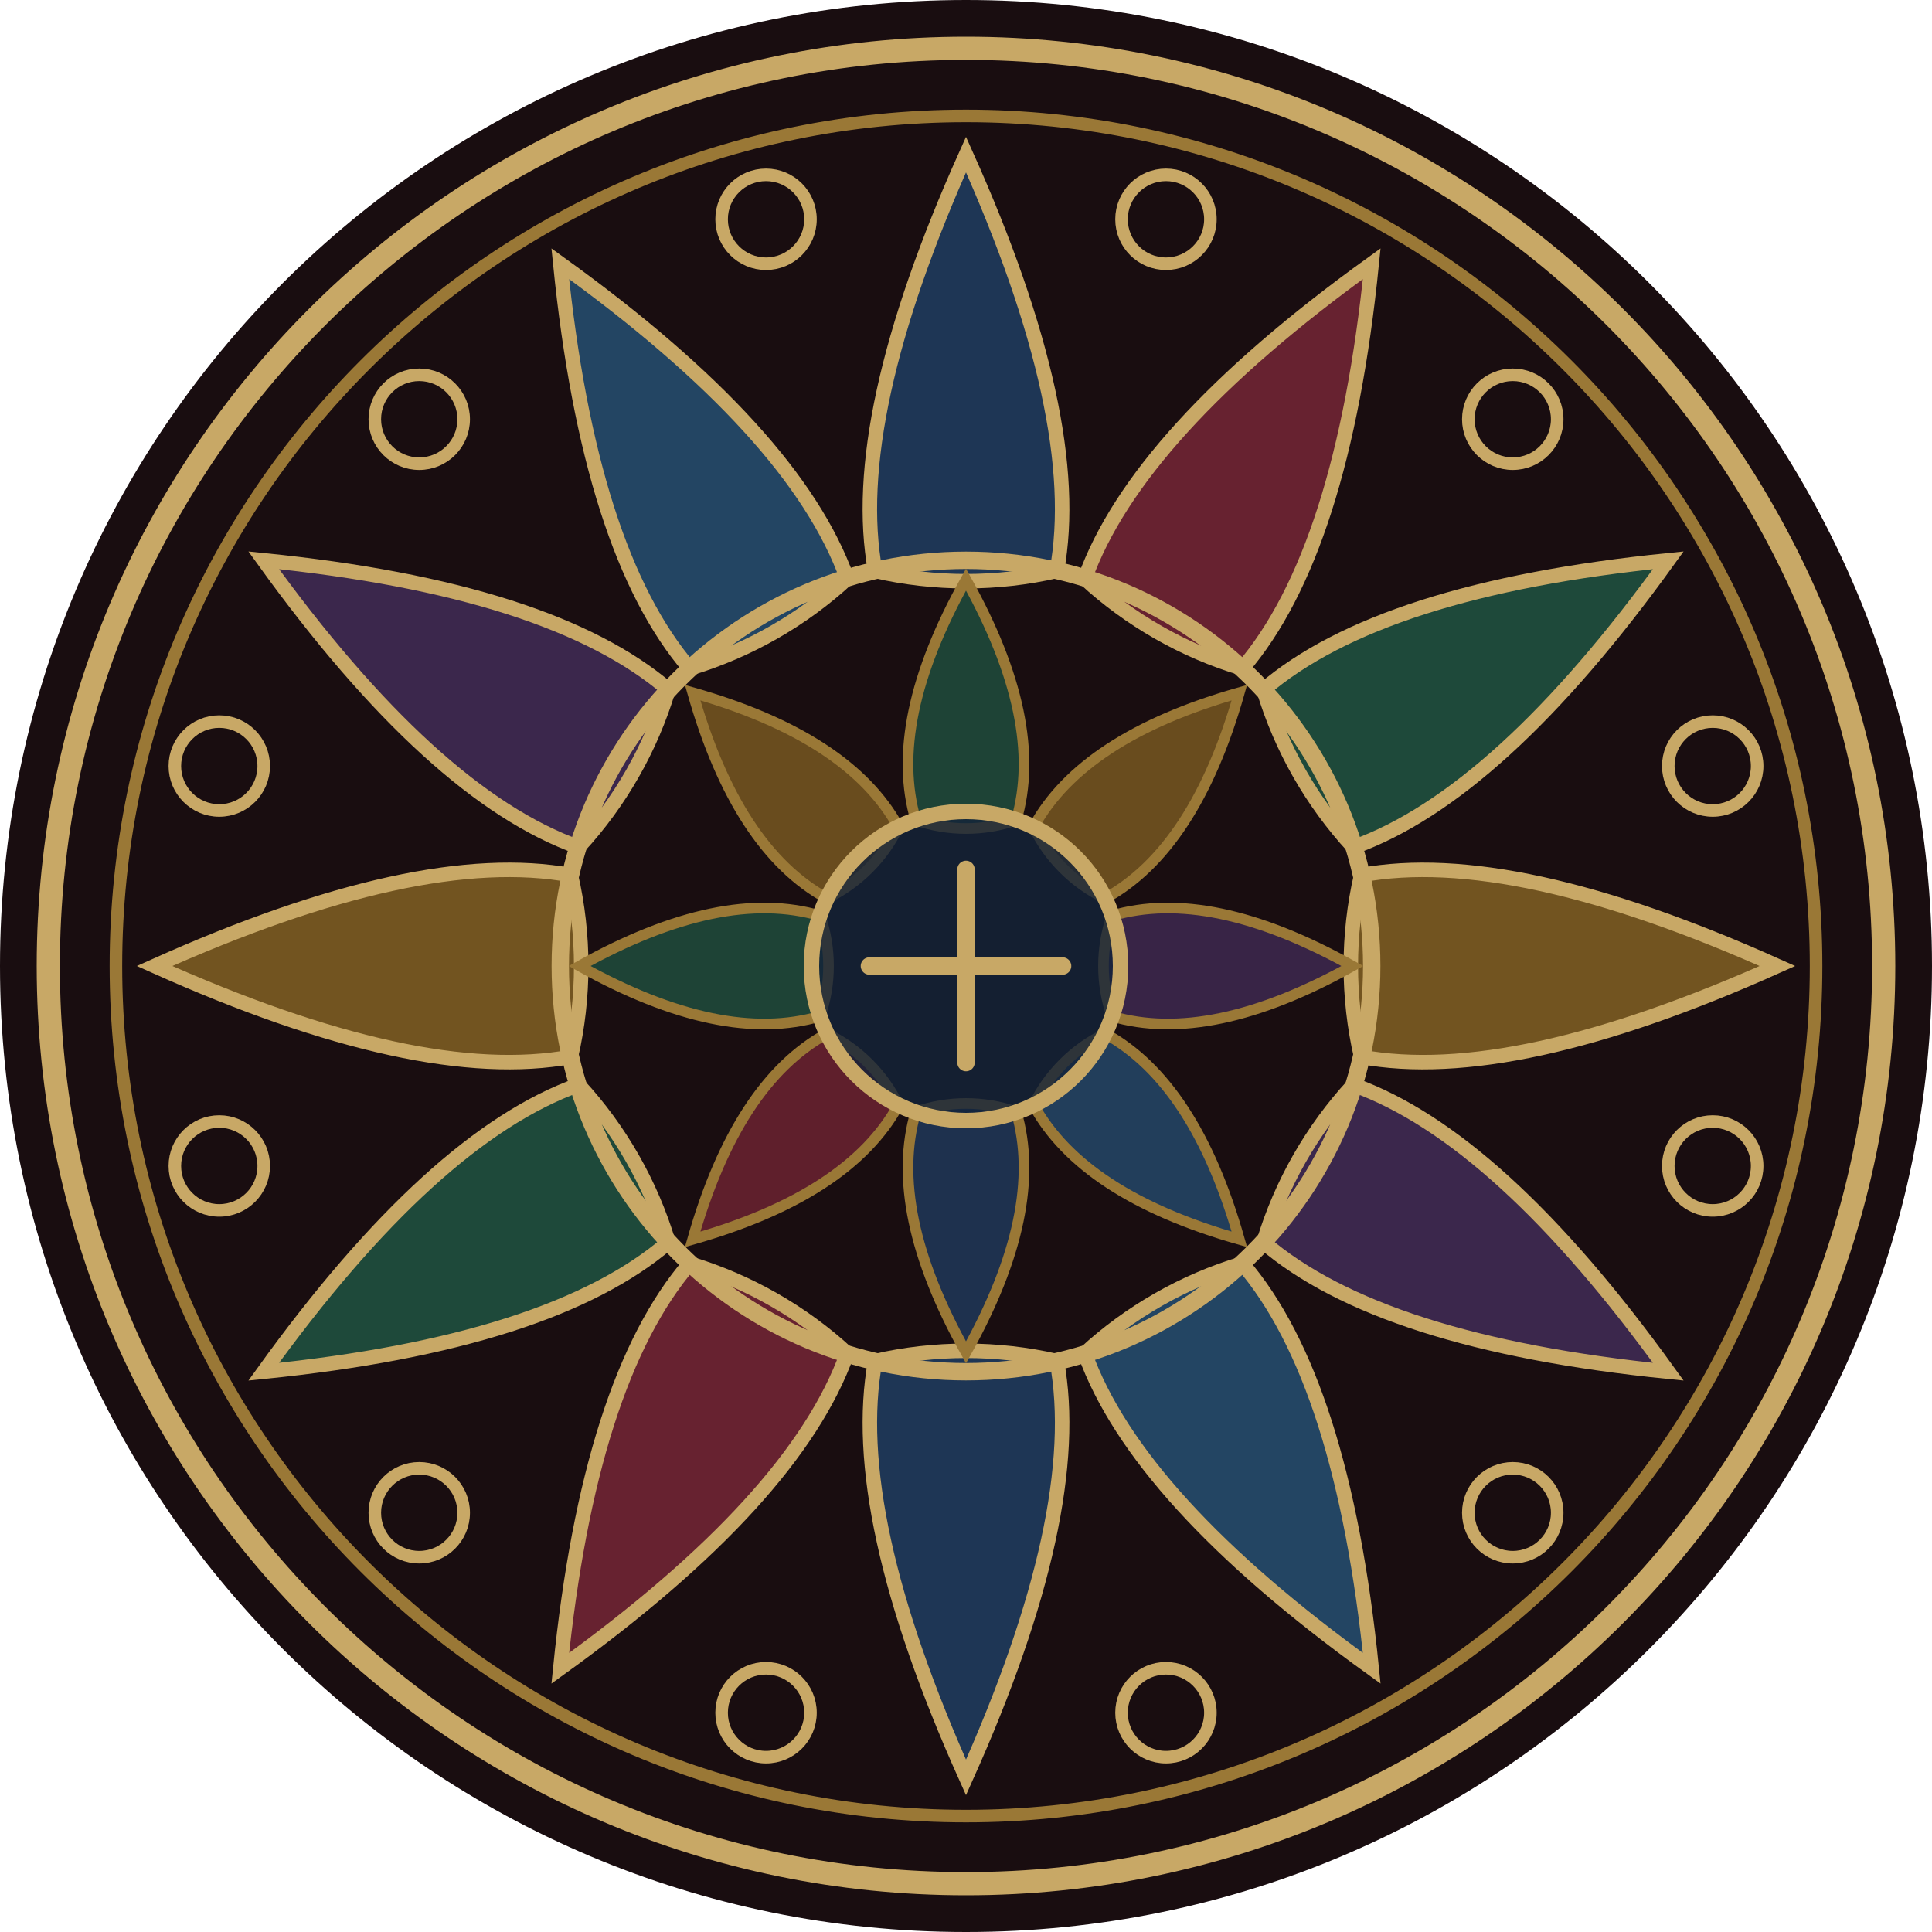
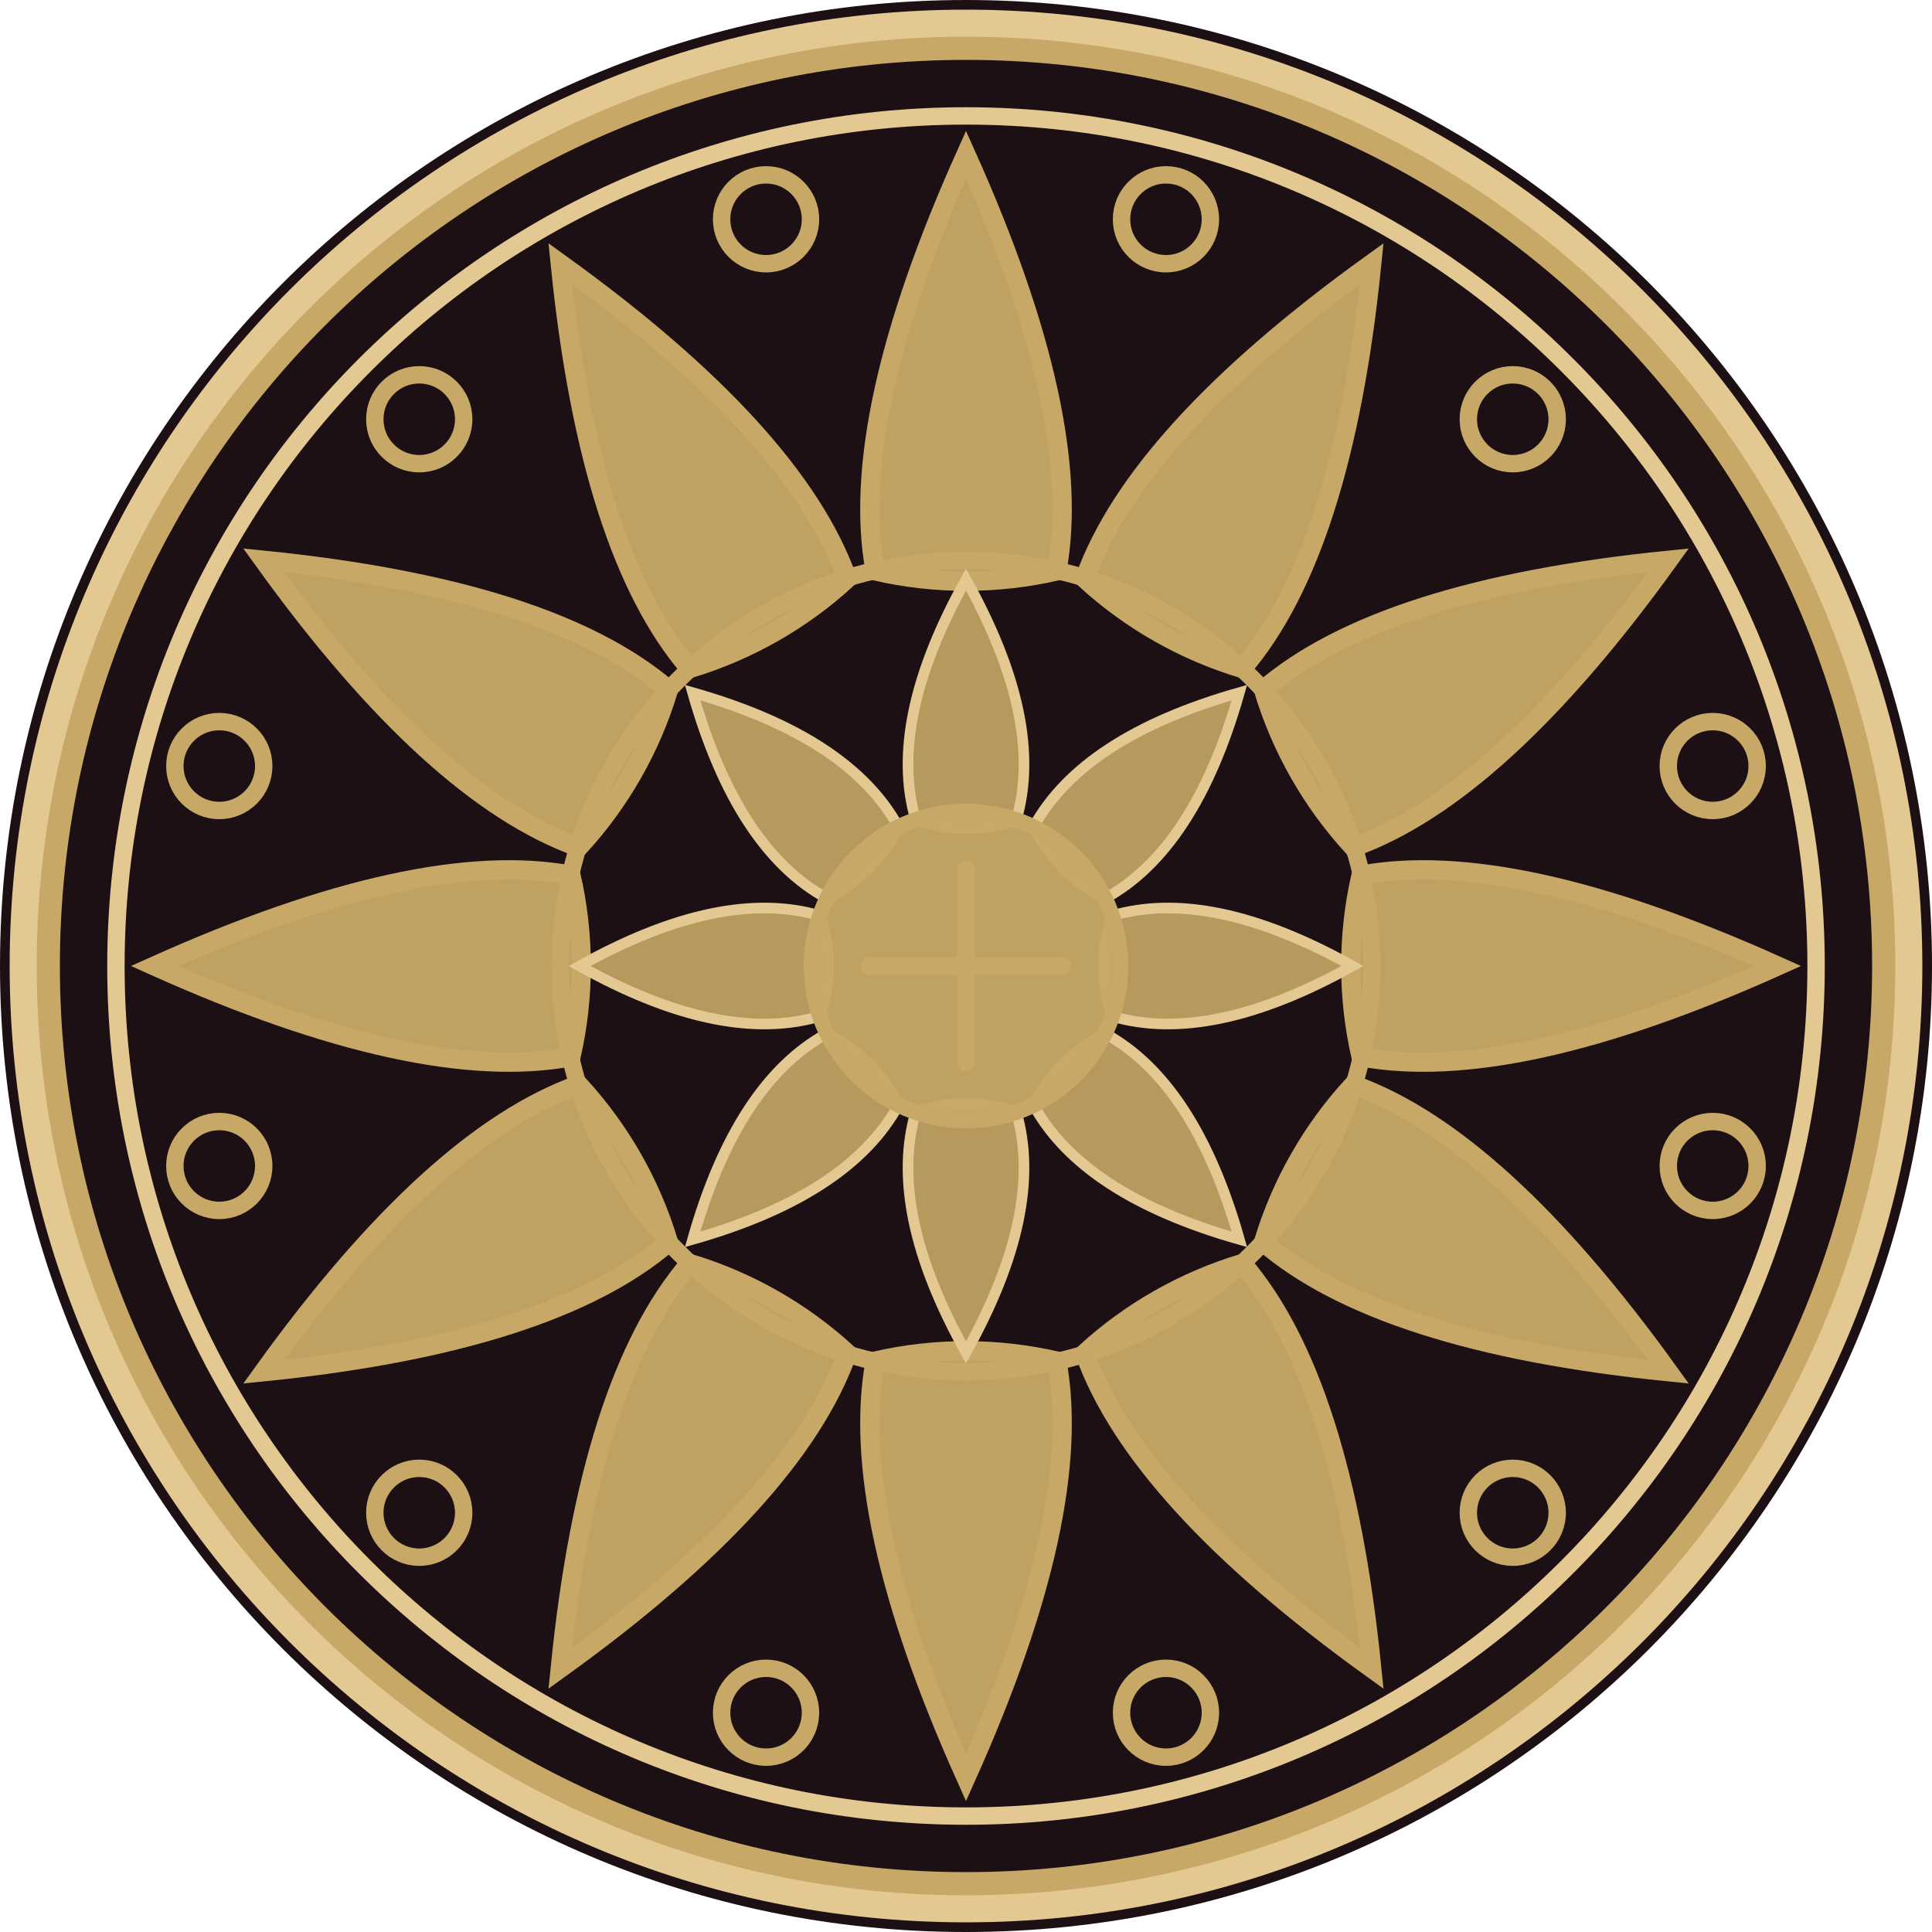
<svg xmlns="http://www.w3.org/2000/svg" viewBox="0 0 200 200">
-   <circle cx="100" cy="100" r="100" fill="#190d10" />
+   <circle cx="100" cy="100" r="100" fill="#1c1014" />
+   <circle cx="100" cy="100" r="97" fill="none" stroke="#e3c891" stroke-width="4" />
  <circle cx="100" cy="100" r="95" fill="none" stroke="#c8a866" stroke-width="2.4" />
-   <circle cx="100" cy="100" r="88" fill="none" stroke="#9a7836" stroke-width="1.3" />
-   <path d="M90.6,59.1 Q87.7,43.4 100.0,16.0 Q112.3,43.4 109.4,59.1 A42.0,42.0 0 0 1 90.6,59.1 Z" fill="#1f3a5c" fill-opacity="0.92" stroke="#c8a866" stroke-width="1.5" />
-   <path d="M112.3,59.9 Q117.7,44.8 142.0,27.3 Q139.0,57.1 128.6,69.2 A42.0,42.0 0 0 1 112.3,59.9 Z" fill="#6e2433" fill-opacity="0.92" stroke="#c8a866" stroke-width="1.5" />
-   <path d="M130.8,71.4 Q142.9,61.0 172.7,58.0 Q155.2,82.3 140.1,87.7 A42.0,42.0 0 0 1 130.8,71.4 Z" fill="#1f4f3e" fill-opacity="0.92" stroke="#c8a866" stroke-width="1.5" />
-   <path d="M140.9,90.6 Q156.6,87.7 184.0,100.0 Q156.6,112.3 140.9,109.4 A42.0,42.0 0 0 1 140.9,90.6 Z" fill="#7a5a22" fill-opacity="0.92" stroke="#c8a866" stroke-width="1.5" />
-   <path d="M140.1,112.3 Q155.2,117.7 172.7,142.0 Q142.9,139.0 130.8,128.6 A42.0,42.0 0 0 1 140.1,112.3 Z" fill="#3e2a52" fill-opacity="0.92" stroke="#c8a866" stroke-width="1.5" />
-   <path d="M128.6,130.8 Q139.0,142.9 142.0,172.7 Q117.7,155.2 112.3,140.1 A42.0,42.0 0 0 1 128.6,130.8 Z" fill="#244a6b" fill-opacity="0.92" stroke="#c8a866" stroke-width="1.5" />
-   <path d="M109.4,140.9 Q112.3,156.6 100.0,184.0 Q87.7,156.6 90.6,140.9 A42.0,42.0 0 0 1 109.4,140.9 Z" fill="#1f3a5c" fill-opacity="0.92" stroke="#c8a866" stroke-width="1.5" />
-   <path d="M87.7,140.1 Q82.3,155.2 58.0,172.7 Q61.0,142.9 71.4,130.8 A42.0,42.0 0 0 1 87.7,140.1 Z" fill="#6e2433" fill-opacity="0.92" stroke="#c8a866" stroke-width="1.5" />
-   <path d="M69.2,128.6 Q57.1,139.0 27.3,142.0 Q44.8,117.7 59.9,112.3 A42.0,42.0 0 0 1 69.2,128.6 Z" fill="#1f4f3e" fill-opacity="0.92" stroke="#c8a866" stroke-width="1.5" />
-   <path d="M59.1,109.4 Q43.4,112.3 16.0,100.0 Q43.4,87.7 59.1,90.6 A42.0,42.0 0 0 1 59.1,109.4 Z" fill="#7a5a22" fill-opacity="0.92" stroke="#c8a866" stroke-width="1.5" />
-   <path d="M59.9,87.7 Q44.8,82.3 27.3,58.0 Q57.1,61.0 69.2,71.4 A42.0,42.0 0 0 1 59.9,87.7 Z" fill="#3e2a52" fill-opacity="0.92" stroke="#c8a866" stroke-width="1.5" />
-   <path d="M71.4,69.2 Q61.0,57.1 58.0,27.3 Q82.3,44.8 87.7,59.9 A42.0,42.0 0 0 1 71.4,69.2 Z" fill="#244a6b" fill-opacity="0.92" stroke="#c8a866" stroke-width="1.5" />
-   <circle cx="120.7" cy="22.7" r="4.6" fill="none" stroke="#c8a866" stroke-width="1.3" />
-   <circle cx="156.6" cy="43.4" r="4.6" fill="none" stroke="#c8a866" stroke-width="1.3" />
-   <circle cx="177.3" cy="79.3" r="4.6" fill="none" stroke="#c8a866" stroke-width="1.3" />
-   <circle cx="177.3" cy="120.7" r="4.6" fill="none" stroke="#c8a866" stroke-width="1.3" />
-   <circle cx="156.6" cy="156.6" r="4.6" fill="none" stroke="#c8a866" stroke-width="1.3" />
-   <circle cx="120.7" cy="177.3" r="4.6" fill="none" stroke="#c8a866" stroke-width="1.3" />
-   <circle cx="79.3" cy="177.3" r="4.6" fill="none" stroke="#c8a866" stroke-width="1.3" />
-   <circle cx="43.4" cy="156.6" r="4.6" fill="none" stroke="#c8a866" stroke-width="1.3" />
-   <circle cx="22.7" cy="120.7" r="4.6" fill="none" stroke="#c8a866" stroke-width="1.3" />
-   <circle cx="22.7" cy="79.3" r="4.6" fill="none" stroke="#c8a866" stroke-width="1.3" />
-   <circle cx="43.4" cy="43.4" r="4.6" fill="none" stroke="#c8a866" stroke-width="1.3" />
-   <circle cx="79.3" cy="22.7" r="4.6" fill="none" stroke="#c8a866" stroke-width="1.3" />
+   <circle cx="100" cy="100" r="88" fill="none" stroke="#e3c891" stroke-width="1.8" />
+   <path d="M90.6,59.1 Q87.7,43.4 100.0,16.0 Q112.3,43.4 109.4,59.1 A42.0,42.0 0 0 1 90.6,59.1 Z" fill="#c8a866" fill-opacity="0.95" stroke="#c8a866" stroke-width="2" />
+   <path d="M112.3,59.9 Q117.7,44.8 142.0,27.3 Q139.0,57.1 128.6,69.2 A42.0,42.0 0 0 1 112.3,59.9 Z" fill="#c8a866" fill-opacity="0.95" stroke="#c8a866" stroke-width="2" />
+   <path d="M130.8,71.4 Q142.9,61.0 172.7,58.0 Q155.2,82.3 140.1,87.7 A42.0,42.0 0 0 1 130.8,71.4 Z" fill="#c8a866" fill-opacity="0.95" stroke="#c8a866" stroke-width="2" />
+   <path d="M140.9,90.6 Q156.6,87.7 184.0,100.0 Q156.6,112.3 140.9,109.4 A42.0,42.0 0 0 1 140.9,90.6 Z" fill="#c8a866" fill-opacity="0.95" stroke="#c8a866" stroke-width="2" />
+   <path d="M140.1,112.3 Q155.2,117.7 172.7,142.0 Q142.9,139.0 130.8,128.6 A42.0,42.0 0 0 1 140.1,112.3 Z" fill="#c8a866" fill-opacity="0.95" stroke="#c8a866" stroke-width="2" />
+   <path d="M128.6,130.8 Q139.0,142.9 142.0,172.7 Q117.7,155.2 112.3,140.1 A42.0,42.0 0 0 1 128.6,130.8 Z" fill="#c8a866" fill-opacity="0.95" stroke="#c8a866" stroke-width="2" />
+   <path d="M109.4,140.9 Q112.3,156.6 100.0,184.0 Q87.7,156.6 90.6,140.9 A42.0,42.0 0 0 1 109.4,140.9 Z" fill="#c8a866" fill-opacity="0.95" stroke="#c8a866" stroke-width="2" />
+   <path d="M87.7,140.1 Q82.3,155.2 58.0,172.7 Q61.0,142.9 71.4,130.8 A42.0,42.0 0 0 1 87.7,140.1 Z" fill="#c8a866" fill-opacity="0.95" stroke="#c8a866" stroke-width="2" />
+   <path d="M69.2,128.6 Q57.1,139.0 27.3,142.0 Q44.8,117.7 59.9,112.3 A42.0,42.0 0 0 1 69.2,128.6 Z" fill="#c8a866" fill-opacity="0.95" stroke="#c8a866" stroke-width="2" />
+   <path d="M59.1,109.4 Q43.4,112.3 16.0,100.0 Q43.4,87.7 59.1,90.6 A42.0,42.0 0 0 1 59.1,109.4 Z" fill="#c8a866" fill-opacity="0.95" stroke="#c8a866" stroke-width="2" />
+   <path d="M59.9,87.7 Q44.8,82.3 27.3,58.0 Q57.1,61.0 69.2,71.4 A42.0,42.0 0 0 1 59.9,87.7 Z" fill="#c8a866" fill-opacity="0.95" stroke="#c8a866" stroke-width="2" />
+   <path d="M71.4,69.2 Q61.0,57.1 58.0,27.3 Q82.3,44.8 87.7,59.9 A42.0,42.0 0 0 1 71.4,69.2 Z" fill="#c8a866" fill-opacity="0.95" stroke="#c8a866" stroke-width="2" />
+   <circle cx="120.7" cy="22.7" r="4.6" fill="none" stroke="#c8a866" stroke-width="1.8" />
+   <circle cx="156.6" cy="43.4" r="4.6" fill="none" stroke="#c8a866" stroke-width="1.8" />
+   <circle cx="177.3" cy="79.3" r="4.6" fill="none" stroke="#c8a866" stroke-width="1.8" />
+   <circle cx="177.3" cy="120.7" r="4.6" fill="none" stroke="#c8a866" stroke-width="1.8" />
+   <circle cx="156.6" cy="156.6" r="4.6" fill="none" stroke="#c8a866" stroke-width="1.8" />
+   <circle cx="120.7" cy="177.3" r="4.6" fill="none" stroke="#c8a866" stroke-width="1.8" />
+   <circle cx="79.3" cy="177.3" r="4.6" fill="none" stroke="#c8a866" stroke-width="1.8" />
+   <circle cx="43.4" cy="156.6" r="4.6" fill="none" stroke="#c8a866" stroke-width="1.8" />
+   <circle cx="22.7" cy="120.7" r="4.6" fill="none" stroke="#c8a866" stroke-width="1.8" />
+   <circle cx="22.7" cy="79.3" r="4.6" fill="none" stroke="#c8a866" stroke-width="1.8" />
+   <circle cx="43.4" cy="43.4" r="4.6" fill="none" stroke="#c8a866" stroke-width="1.8" />
+   <circle cx="79.3" cy="22.7" r="4.6" fill="none" stroke="#c8a866" stroke-width="1.8" />
  <circle cx="100" cy="100" r="42" fill="none" stroke="#c8a866" stroke-width="1.8" />
-   <path d="M94.8,84.9 Q91.8,74.7 100.0,60.0 Q108.2,74.7 105.2,84.9 A16.0,16.0 0 0 1 94.8,84.9 Z" fill="#1f4f3e" fill-opacity="0.82" stroke="#9a7836" stroke-width="1.1" />
-   <path d="M107.0,85.6 Q112.1,76.3 128.3,71.7 Q123.7,87.9 114.4,93.0 A16.0,16.0 0 0 1 107.0,85.6 Z" fill="#7a5a22" fill-opacity="0.82" stroke="#9a7836" stroke-width="1.1" />
-   <path d="M115.1,94.8 Q125.3,91.8 140.0,100.0 Q125.3,108.2 115.1,105.2 A16.0,16.0 0 0 1 115.1,94.8 Z" fill="#3e2a52" fill-opacity="0.82" stroke="#9a7836" stroke-width="1.1" />
-   <path d="M114.4,107.0 Q123.7,112.1 128.3,128.3 Q112.1,123.7 107.0,114.4 A16.0,16.0 0 0 1 114.4,107.0 Z" fill="#244a6b" fill-opacity="0.82" stroke="#9a7836" stroke-width="1.1" />
-   <path d="M105.2,115.1 Q108.2,125.3 100.0,140.0 Q91.8,125.3 94.8,115.1 A16.0,16.0 0 0 1 105.2,115.1 Z" fill="#1f3a5c" fill-opacity="0.82" stroke="#9a7836" stroke-width="1.1" />
-   <path d="M93.0,114.4 Q87.9,123.7 71.7,128.3 Q76.3,112.1 85.6,107.0 A16.0,16.0 0 0 1 93.0,114.4 Z" fill="#6e2433" fill-opacity="0.82" stroke="#9a7836" stroke-width="1.1" />
-   <path d="M84.9,105.2 Q74.7,108.2 60.0,100.0 Q74.7,91.8 84.9,94.8 A16.0,16.0 0 0 1 84.9,105.2 Z" fill="#1f4f3e" fill-opacity="0.82" stroke="#9a7836" stroke-width="1.1" />
-   <path d="M85.6,93.0 Q76.3,87.9 71.7,71.7 Q87.9,76.3 93.0,85.6 A16.0,16.0 0 0 1 85.6,93.0 Z" fill="#7a5a22" fill-opacity="0.82" stroke="#9a7836" stroke-width="1.1" />
-   <circle cx="100" cy="100" r="16" fill="#13243a" fill-opacity="0.8" stroke="#c8a866" stroke-width="1.6" />
+   <path d="M94.8,84.9 Q91.8,74.7 100.0,60.0 Q108.2,74.7 105.2,84.9 A16.0,16.0 0 0 1 94.8,84.9 Z" fill="#c8a866" fill-opacity="0.9" stroke="#e3c891" stroke-width="1.1" />
+   <path d="M107.0,85.6 Q112.1,76.3 128.3,71.7 Q123.7,87.9 114.4,93.0 A16.0,16.0 0 0 1 107.0,85.6 Z" fill="#c8a866" fill-opacity="0.9" stroke="#e3c891" stroke-width="1.1" />
+   <path d="M115.1,94.8 Q125.3,91.8 140.0,100.0 Q125.3,108.2 115.1,105.2 A16.0,16.0 0 0 1 115.1,94.8 Z" fill="#c8a866" fill-opacity="0.9" stroke="#e3c891" stroke-width="1.1" />
+   <path d="M114.4,107.0 Q123.7,112.1 128.3,128.3 Q112.1,123.7 107.0,114.4 A16.0,16.0 0 0 1 114.4,107.0 Z" fill="#c8a866" fill-opacity="0.9" stroke="#e3c891" stroke-width="1.1" />
+   <path d="M105.2,115.1 Q108.2,125.3 100.0,140.0 Q91.8,125.3 94.8,115.1 A16.0,16.0 0 0 1 105.2,115.1 Z" fill="#c8a866" fill-opacity="0.9" stroke="#e3c891" stroke-width="1.1" />
+   <path d="M93.0,114.4 Q87.9,123.7 71.7,128.3 Q76.3,112.1 85.6,107.0 A16.0,16.0 0 0 1 93.0,114.4 Z" fill="#c8a866" fill-opacity="0.9" stroke="#e3c891" stroke-width="1.1" />
+   <path d="M84.9,105.2 Q74.7,108.2 60.0,100.0 Q74.7,91.8 84.9,94.8 A16.0,16.0 0 0 1 84.9,105.2 Z" fill="#c8a866" fill-opacity="0.9" stroke="#e3c891" stroke-width="1.1" />
+   <path d="M85.6,93.0 Q76.3,87.9 71.7,71.7 Q87.9,76.3 93.0,85.6 A16.0,16.0 0 0 1 85.6,93.0 Z" fill="#c8a866" fill-opacity="0.9" stroke="#e3c891" stroke-width="1.1" />
+   <circle cx="100" cy="100" r="16" fill="#c8a866" fill-opacity="0.95" stroke="#c8a866" stroke-width="1.6" />
  <path d="M100,90 L100,110 M90,100 L110,100" stroke="#c8a866" stroke-width="1.8" stroke-linecap="round" />
</svg>
